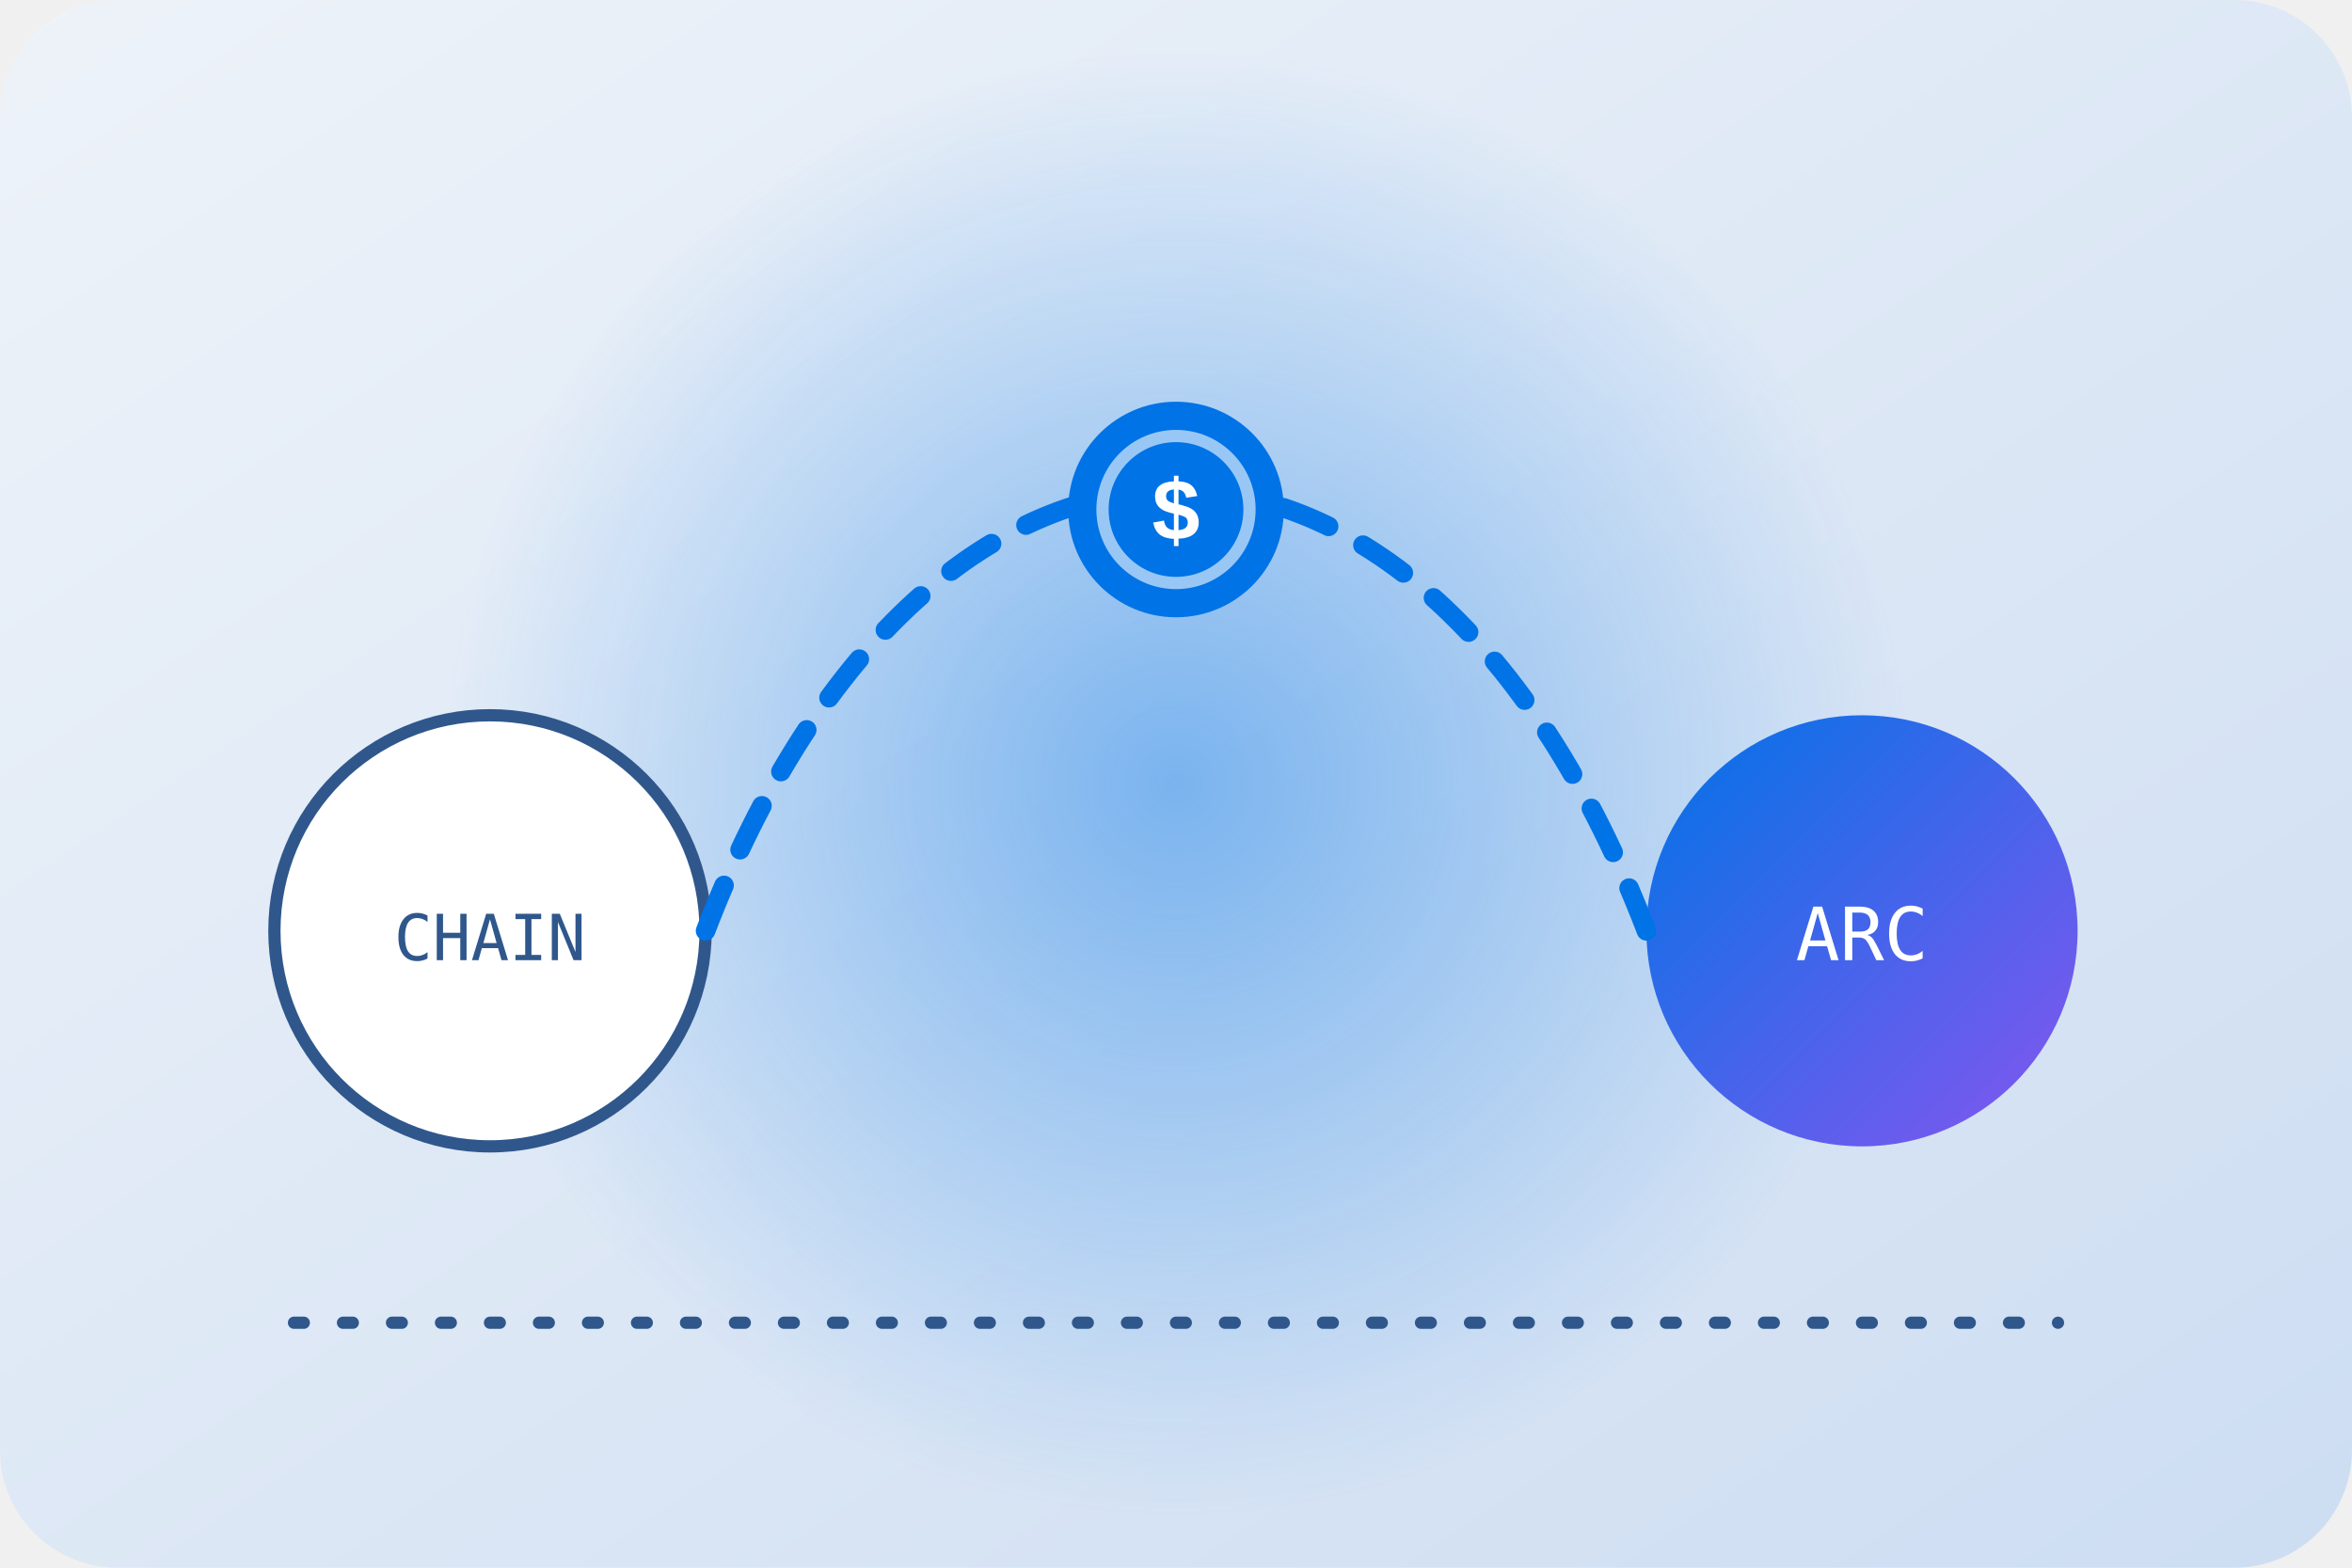
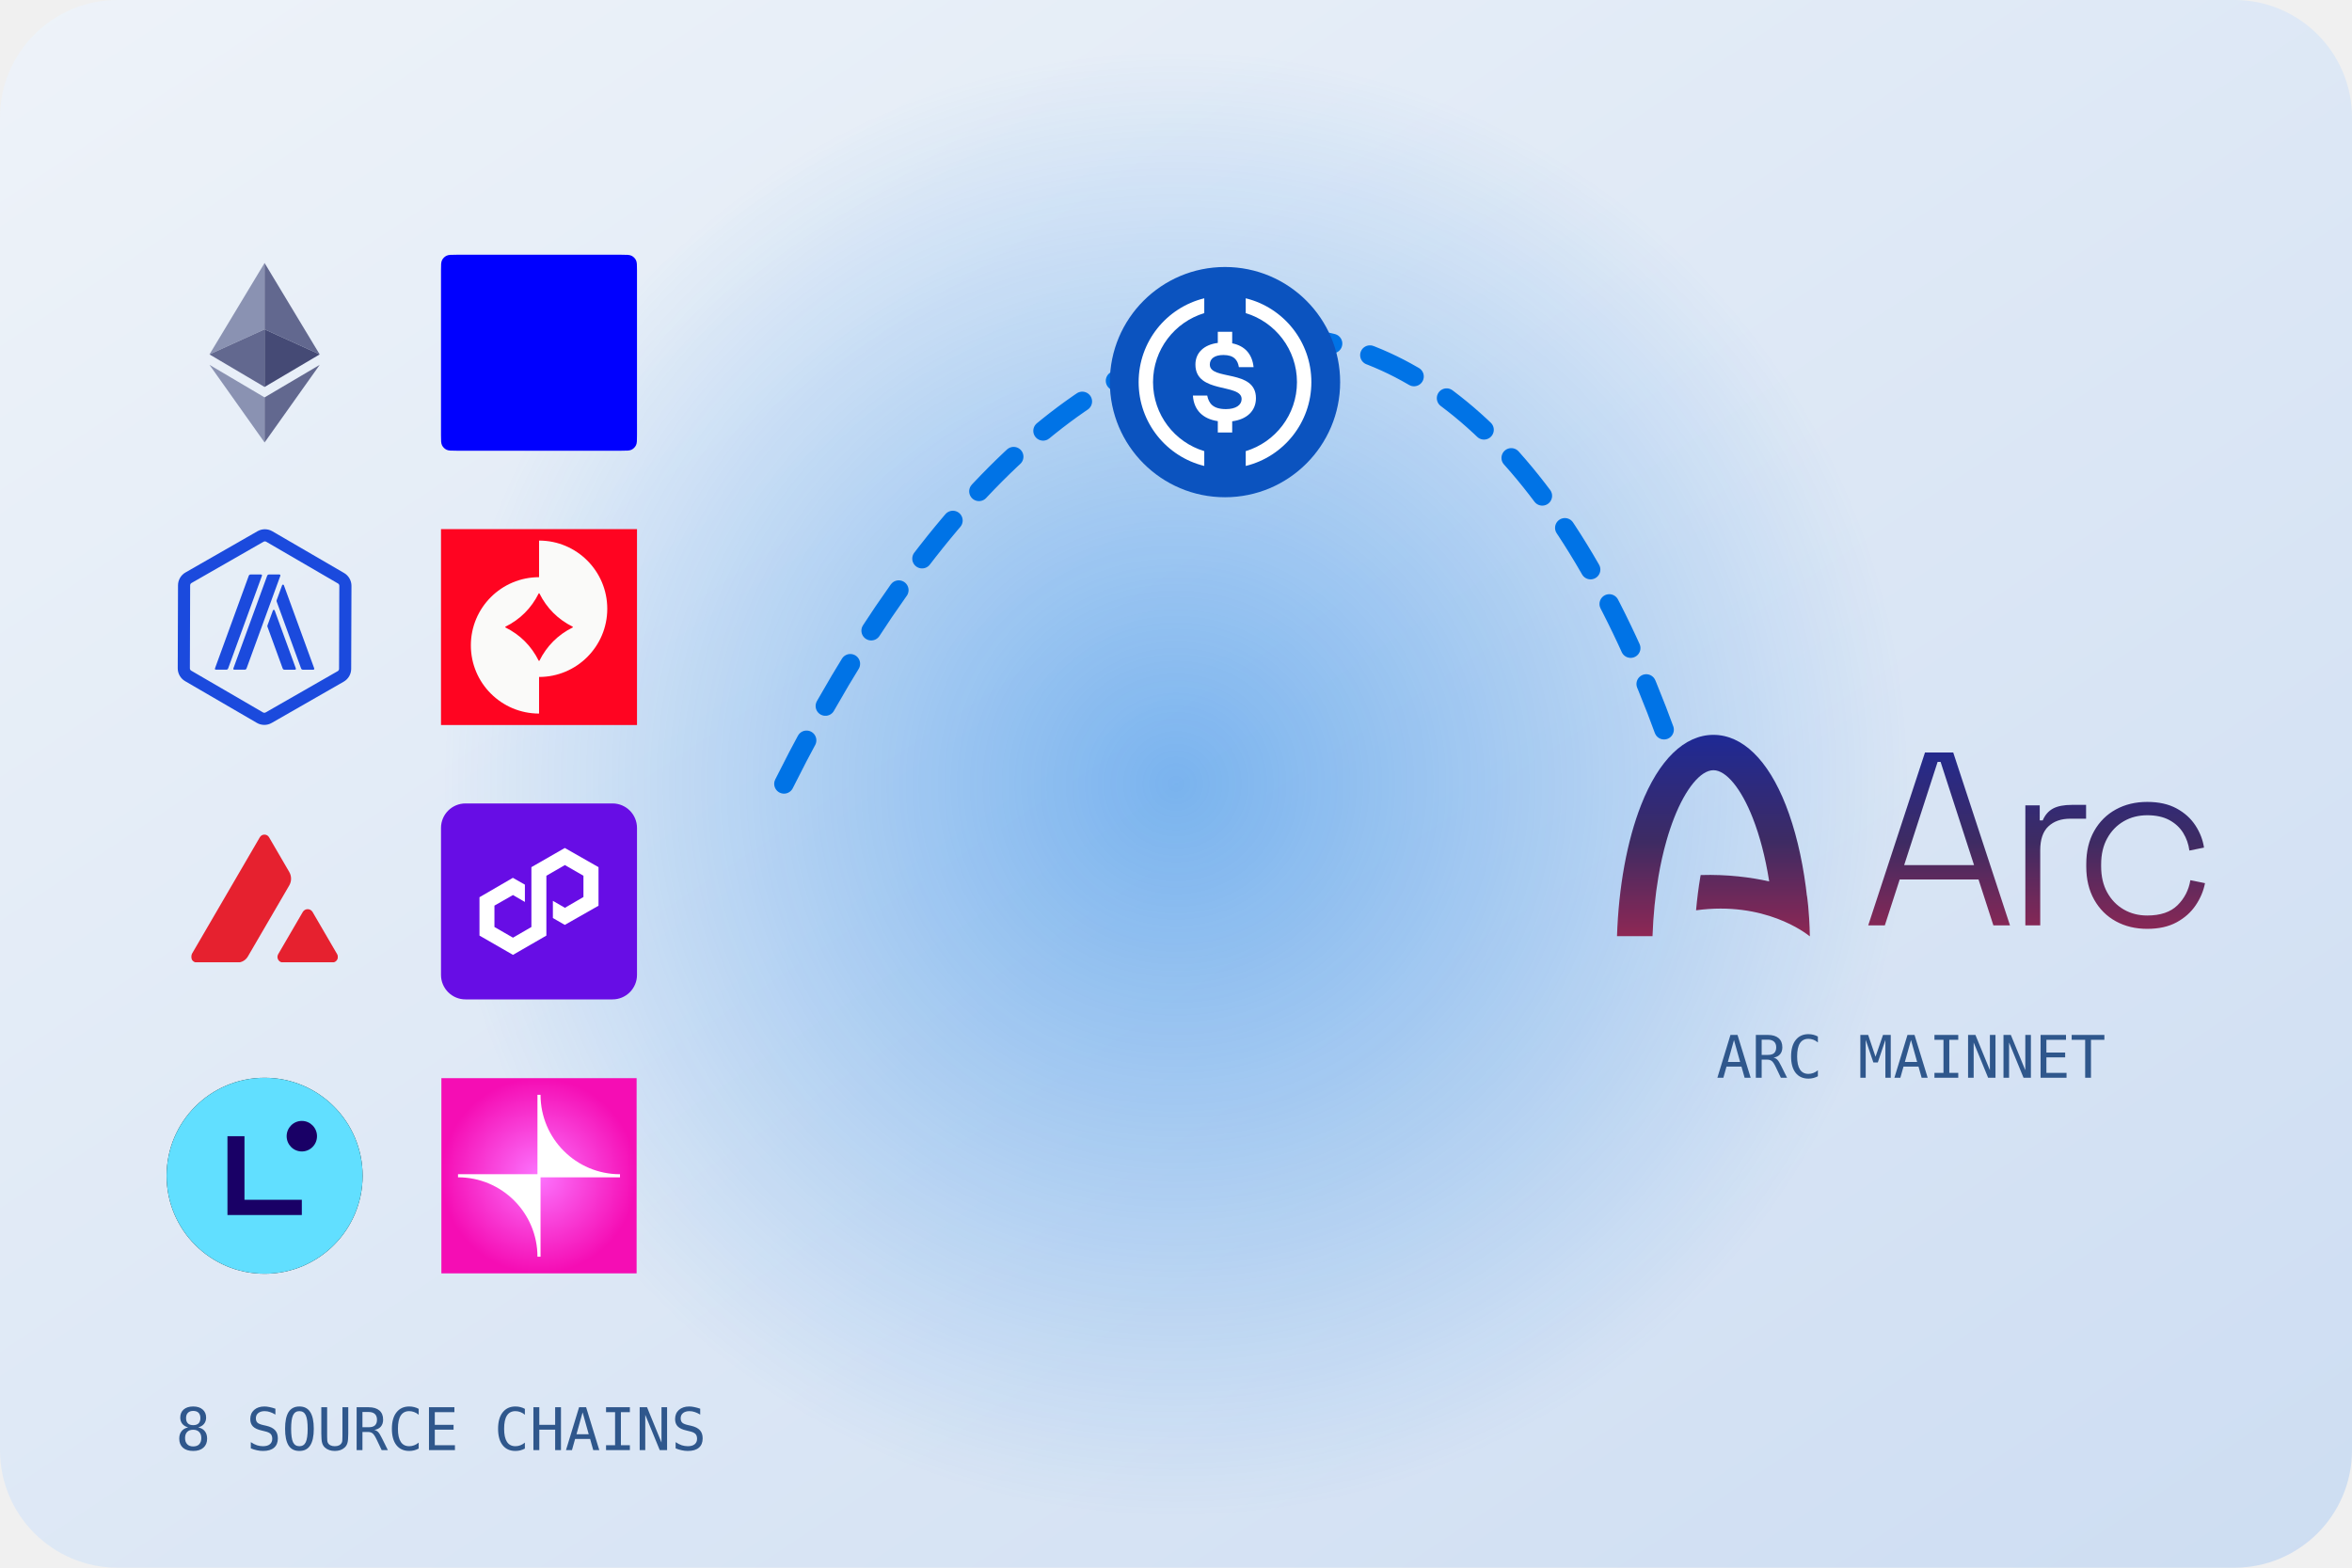
<svg xmlns="http://www.w3.org/2000/svg" width="480" height="320" viewBox="0 0 480 320">
  <defs>
    <linearGradient id="bg" x1="0" y1="0" x2="1" y2="1">
      <stop offset="0" stop-color="#EEF3F9" />
      <stop offset="1" stop-color="#CDDDF2" />
    </linearGradient>
    <linearGradient id="g" x1="0" y1="0" x2="1" y2="1">
      <stop offset="0" stop-color="#0073E6" />
      <stop offset="1" stop-color="#8656EF" />
    </linearGradient>
    <radialGradient id="glow">
      <stop offset="0" stop-color="#0073E6" stop-opacity=".45" />
      <stop offset="1" stop-color="#0073E6" stop-opacity="0" />
    </radialGradient>
  </defs>
  <rect width="480" height="320" rx="24" fill="url(#bg)" />
  <circle cx="240" cy="160" r="150" fill="url(#glow)" />
  <g fill="none" stroke="#2F578C" stroke-width="2.5" stroke-linecap="round" stroke-linejoin="round">
-     <circle cx="100" cy="190" r="44" fill="#FFFFFF" />
-     <circle cx="380" cy="190" r="44" fill="url(#g)" stroke="none" />
-     <path d="M144 190C190 70 290 70 336 190" stroke="#0073E6" stroke-width="4" stroke-dasharray="10 8" />
-     <circle cx="240" cy="104" r="22" fill="#0073E6" stroke="none" />
-     <circle cx="240" cy="104" r="15" stroke="#FFFFFF" stroke-opacity=".6" />
-     <text x="240" y="110.16" font-family="DM Sans,Arial" font-weight="700" font-size="17.6" fill="#FFFFFF" stroke="none" text-anchor="middle">$</text>
-     <text x="100" y="196" font-family="Space Mono,monospace" font-size="13" fill="#2F578C" stroke="none" text-anchor="middle">CHAIN</text>
-     <text x="380" y="196" font-family="Space Mono,monospace" font-size="15" fill="#FFFFFF" stroke="none" text-anchor="middle">ARC</text>
-     <path d="M60 270h360" stroke-dasharray="2 8" />
+     <svg x="34" y="52" width="40" height="40" viewBox="0 0 1920 1920" preserveAspectRatio="xMidYMid meet" stroke="none" stroke-width="0">
+       <path d="m959.8 80.7-539.7 895.6 539.7-245.3z" fill="#8a92b2" />
+       <path d="m959.8 731-539.7 245.3 539.7 319.1z" fill="#62688f" />
+       <path d="m1499.6 976.3-539.8-895.6v650.3z" fill="#62688f" />
+       <path d="m959.8 1295.4 539.8-319.1-539.8-245.3z" fill="#454a75" />
+       <path d="m420.1 1078.7 539.7 760.6v-441.7z" fill="#8a92b2" />
+       <path d="m959.8 1397.6v441.7l540.1-760.6z" fill="#62688f" />
+     </svg>
+     <svg x="90" y="52" width="40" height="40" viewBox="0 0 1280 1280" preserveAspectRatio="xMidYMid meet" stroke="none" stroke-width="0">
+       <defs>
+     
+   </defs>
+       <path style="fill: blue;" d="M0,101.12c0-34.64,0-51.95,6.53-65.28,6.25-12.76,16.56-23.07,29.32-29.32C49.17,0,66.48,0,101.12,0h1077.76c34.63,0,51.96,0,65.28,6.53,12.75,6.25,23.06,16.56,29.32,29.32,6.52,13.32,6.52,30.64,6.52,65.28v1077.76c0,34.63,0,51.96-6.52,65.28-6.26,12.75-16.57,23.06-29.32,29.32-13.32,6.52-30.65,6.52-65.28,6.52H101.12c-34.64,0-51.95,0-65.28-6.52-12.76-6.26-23.07-16.57-29.32-29.32-6.53-13.32-6.53-30.65-6.53-65.28V101.12Z" />
+     </svg>
+     <svg x="34" y="108" width="40" height="40" viewBox="0 0 1080 1218.5" preserveAspectRatio="xMidYMid meet" stroke="none" stroke-width="0">
+       <g>
+         <path style="fill:#1B4ADD;" d="M541.8,76.4c2.9,0,5.8,0.8,8.4,2.3l446.1,259.5c5.2,3,8.4,8.6,8.3,14.5l-1.7,516.1c0,6-3.2,11.5-8.4,14.5   l-447.8,256.6c-2.5,1.5-5.5,2.2-8.4,2.2c-2.9,0-5.8-0.8-8.4-2.3L83.8,880.3c-5.2-3-8.4-8.6-8.3-14.5l1.7-516.1   c0-6,3.2-11.5,8.4-14.5L533.4,78.6C535.9,77.1,538.8,76.4,541.8,76.4 M542,1c-15.9-0.1-31.8,4-46.1,12.2L48.1,269.7   c-28.6,16.4-46.2,46.7-46.4,79.7L0,865.5c-0.1,32.9,17.4,63.4,45.8,80L491.9,1205c14.2,8.3,30.1,12.4,46.1,12.5   c15.9,0.1,31.8-4,46.1-12.2l447.8-256.6c28.6-16.4,46.2-46.7,46.4-79.7L1080,353c0.1-32.9-17.4-63.4-45.8-80L588.1,13.5   C573.8,5.2,557.9,1,542,1L542,1z" />
+         <path style="fill:#1B4ADD;" d="M632.4,282.3H567c-4.9,0-9.3,3.1-11,7.7L345.8,866.4c-1.4,3.8,1.4,7.8,5.5,7.8h65.4c4.9,0,9.3-3.1,11-7.7   l210.3-576.5C639.2,286.3,636.4,282.3,632.4,282.3z M518,282.3h-65.4c-4.9,0-9.3,3.1-11,7.7L231.4,866.4c-1.4,3.8,1.4,7.8,5.5,7.8   h65.4c4.9,0,9.3-3.1,11-7.7l210.3-576.5C524.9,286.3,522.1,282.3,518,282.3z M602.7,505.8c-1.9-5.1-9.1-5.1-11,0l-34,93.2   c-0.9,2.6-0.9,5.4,0,8l94.7,259.6c1.7,4.6,6.1,7.7,11,7.7h65.4c4.1,0,6.9-4,5.5-7.8L602.7,505.8z M848.6,866.4L659.9,349.1   c-1.9-5.1-9.1-5.1-11,0l-34,93.2c-0.9,2.6-0.9,5.4,0,8l151.9,416.3c1.7,4.6,6.1,7.7,11,7.7h65.4C847.1,874.2,850,870.2,848.6,866.4   z" />
+       </g>
+     </svg>
+     <svg x="90" y="108" width="40" height="40" viewBox="0 0 1024 1024" preserveAspectRatio="xMidYMid meet" stroke="none" stroke-width="0">
+       <rect width="1024" height="1024" fill="#FF0421" />
+       <path d="M512.337 60C709.109 60 868.674 219.564 868.674 416.336C868.674 613.11 709.109 772.676 512.337 772.676V963.972C315.563 963.972 156 804.406 156 607.635C156 410.861 315.563 251.298 512.337 251.298V60ZM510.686 335.693C471.976 413.412 413.762 471.624 336.043 510.334V513.637C413.762 552.346 471.976 610.558 510.686 688.277H513.988C552.695 610.558 610.91 552.346 688.629 513.637V510.334C610.91 471.624 552.695 413.412 513.988 335.693H510.686Z" fill="#FAFAF9" />
+     </svg>
+     <svg x="34" y="164" width="40" height="40" viewBox="0 0 32 32" preserveAspectRatio="xMidYMid meet" stroke="none" stroke-width="0">
+       <g clip-path="url(#avalanche_clip0_12735_7096)">
+         <mask id="avalanche_mask0_12735_7096" style="mask-type:luminance" maskUnits="userSpaceOnUse" x="4" y="5" width="24" height="21">
+           <path d="M27.983 5H4V26H27.983V5Z" fill="white" />
+         </mask>
+         <g mask="url(#avalanche_mask0_12735_7096)">
+           <path d="M19.019 25.98H27.047C27.755 25.98 28.198 25.22 27.843 24.612L23.83 17.721C23.475 17.113 22.591 17.113 22.236 17.721L18.223 24.612C17.868 25.22 18.311 25.98 19.019 25.98Z" fill="#E6212F" />
+           <path d="M20.022 11.185L16.724 5.52C16.39 4.947 15.556 4.947 15.223 5.52L4.128 24.57C3.764 25.197 4.22 25.98 4.95 25.98H11.556C12.26 25.98 12.911 25.607 13.262 25.003L20.022 13.396C20.421 12.712 20.421 11.869 20.022 11.185Z" fill="#E6212F" />
+         </g>
+       </g>
+       <defs>
+         <clipPath id="avalanche_clip0_12735_7096">
+           <rect width="24" height="21" fill="white" transform="translate(4 5)" />
+         </clipPath>
+       </defs>
+     </svg>
+     <svg x="90" y="164" width="40" height="40" viewBox="0 0 32 32" preserveAspectRatio="xMidYMid meet" stroke="none" stroke-width="0">
+       <rect width="32" height="32" rx="4" fill="#670de5" />
+       <g transform="translate(6.284 6.293) scale(0.8)">
+         <path d="M17.41 1.224L10.595 5.138V17.354L6.835 19.534L3.051 17.352V12.991L6.835 10.83L9.267 12.241V8.712L6.813 7.319L0 11.277V19.108L6.836 23.044L13.65 19.108V6.893L17.433 4.712L21.215 6.893V11.235L17.433 13.436L14.979 12.013V15.524L17.41 16.926L24.291 13.012V5.138L17.41 1.224Z" fill="#ffffff" />
+       </g>
+     </svg>
+     <svg x="34" y="220" width="40" height="40" viewBox="0 0 1080 1080" preserveAspectRatio="xMidYMid meet" stroke="none" stroke-width="0">
+       <g clip-path="url(#linea_clip0_252_66494)">
+         <rect width="1080" height="1080" rx="540" fill="#121212" />
+         <path d="M1080 0H0V1080H1080V0Z" fill="#61DFFF" />
+         <path d="M745.138 756.429H335.357V321.9H429.116V672.216H745.138V756.384V756.429Z" fill="#190066" />
+         <path d="M745.137 406.068C791.327 406.068 828.771 368.384 828.771 321.9C828.771 275.416 791.327 237.733 745.137 237.733C698.948 237.733 661.504 275.416 661.504 321.9C661.504 368.384 698.948 406.068 745.137 406.068Z" fill="#190066" />
+       </g>
+       <defs>
+         <clipPath id="linea_clip0_252_66494">
+           <rect width="1080" height="1080" rx="540" fill="white" />
+         </clipPath>
+       </defs>
+     </svg>
+     <svg x="90" y="220" width="40" height="40" viewBox="0 0 257 256" preserveAspectRatio="xMidYMid meet" stroke="none" stroke-width="0">
+       <rect width="256" height="256" transform="translate(0.5)" fill="url(#unichain_paint0_radial_1246_2747)" />
+       <path d="M234.684 125.98C177.129 125.98 130.52 79.325 130.52 21.816H126.48V125.98H22.316V130.02C79.871 130.02 126.48 176.675 126.48 234.184H130.52V130.02H234.684V125.98Z" fill="white" />
+       <defs>
+         <radialGradient id="unichain_paint0_radial_1246_2747" cx="0" cy="0" r="1" gradientUnits="userSpaceOnUse" gradientTransform="translate(128 128) rotate(90) scale(128)">
+           <stop stop-color="#FC74FE" />
+           <stop offset="1" stop-color="#F50DB4" />
+         </radialGradient>
+       </defs>
+     </svg>
+     <path d="M160 160C220 40 300 40 340 150" stroke="#0073E6" stroke-width="4" stroke-dasharray="10 8" />
+     <svg x="226" y="54" width="48" height="48" viewBox="0 0 96 96" preserveAspectRatio="xMidYMid meet" stroke="none" stroke-width="0">
+       <path d="M48 95C73.957 95 95 73.957 95 48C95 22.043 73.957 1 48 1C22.043 1 1 22.043 1 48C1 73.957 22.043 95 48 95Z" fill="#0B53BF" />
+       <path d="M56.461 13.778V19.829C68.534 23.472 77.376 34.693 77.376 48C77.376 61.307 68.534 72.528 56.461 76.17V82.222C71.853 78.462 83.251 64.567 83.251 48C83.251 31.432 71.853 17.538 56.461 13.778Z" fill="white" />
+       <path d="M18.625 48C18.625 34.693 27.467 23.472 39.54 19.829V13.778C24.148 17.538 12.75 31.432 12.75 48C12.75 64.567 24.148 78.462 39.54 82.222V76.17C27.467 72.557 18.625 61.307 18.625 48Z" fill="white" />
+       <path d="M60.632 54.551C60.632 42.536 41.803 47.471 41.803 40.833C41.803 38.453 43.712 36.926 47.354 36.926C51.702 36.926 53.2 39.041 53.67 41.89H59.663C59.128 36.543 56.059 33.166 50.938 32.16V27.438H45.063V31.992C39.453 32.706 35.928 35.973 35.928 40.833C35.928 52.906 54.786 48.382 54.786 54.903C54.786 57.371 52.407 59.016 48.383 59.016C43.124 59.016 41.391 56.695 40.745 53.493H34.899C35.278 59.35 38.89 63.016 45.063 63.931V68.562H50.938V63.992C56.963 63.214 60.632 59.709 60.632 54.551Z" fill="white" />
+     </svg>
+     <svg x="330" y="150" width="120" height="41.096" viewBox="0 0 292 100" preserveAspectRatio="xMidYMid meet" stroke="none" stroke-width="0">
+       <path d="M47.883 0C62.241 0 75.005 12.396 83.825 34.904C88.412 46.611 91.788 60.521 93.787 75.652C93.966 77.004 94.118 78.377 94.274 79.748C94.325 79.833 94.355 79.912 94.345 79.976C94.345 79.976 95.521 87.29 95.77 100H95.638C93.895 98.575 73.338 82.478 39.262 87.139C39.776 81.393 40.482 75.802 41.395 70.442C41.442 70.169 41.496 69.904 41.544 69.632C54.909 69.23 66.608 70.777 75.579 72.804C75.546 72.592 75.517 72.373 75.483 72.162C73.639 60.719 70.919 50.243 67.411 41.291C61.676 26.653 54.192 17.558 47.883 17.558C41.574 17.558 34.09 26.653 28.355 41.291C26.967 44.832 25.704 48.608 24.57 52.591C22.977 58.172 21.638 64.155 20.569 70.441C18.987 79.726 17.998 89.683 17.634 100H0C0.814 75.519 4.979 52.67 11.941 34.904C20.759 12.396 33.525 0 47.883 0ZM263.318 33.307C269.062 33.307 273.925 34.392 277.906 36.558C281.885 38.725 285.003 41.547 287.261 45.022C289.517 48.498 290.933 52.157 291.508 56L284.245 57.472C283.833 54.283 282.809 51.36 281.168 48.701C279.525 46.045 277.229 43.917 274.274 42.322C271.32 40.728 267.667 39.931 263.318 39.931C258.968 39.931 255.072 40.933 251.625 42.935C248.178 44.94 245.449 47.762 243.438 51.399C241.427 55.039 240.423 59.354 240.423 64.341V65.322C240.423 70.311 241.427 74.625 243.438 78.263C245.449 81.903 248.178 84.724 251.625 86.727C255.072 88.731 258.968 89.732 263.318 89.732C269.883 89.732 274.89 88.036 278.337 84.642C281.783 81.249 283.916 77.098 284.737 72.191L292 73.663C291.262 77.508 289.723 81.166 287.384 84.642C285.045 88.118 281.885 90.94 277.906 93.106C273.925 95.271 269.062 96.356 263.318 96.356C257.491 96.356 252.301 95.109 247.747 92.615C243.193 90.122 239.602 86.543 236.977 81.882C234.349 77.22 233.037 71.742 233.037 65.444V64.218C233.037 57.839 234.349 52.341 236.977 47.72C239.602 43.101 243.193 39.543 247.747 37.048C252.302 34.554 257.491 33.307 263.318 33.307ZM195.164 94.639H186.917L179.531 71.823H140.386L133 94.639H124.753L152.942 8.773H166.975L195.164 94.639ZM232.946 41.647H225.068C220.554 41.647 216.944 42.916 214.236 45.449C211.528 47.985 210.174 51.95 210.174 57.348V94.638H202.788V35.023H209.928V42.505H211.405C212.553 39.806 214.255 37.844 216.513 36.617C218.769 35.391 221.908 34.777 225.93 34.777H232.946V41.647ZM142.602 64.709H177.315L160.697 13.435H159.22L142.602 64.709Z" fill="url(#arclogogradient_paint0_linear_3761_908)" />
+       <defs>
+         <linearGradient id="arclogogradient_paint0_linear_3761_908" x1="53.026" y1="-3.5" x2="53.026" y2="103.5" gradientUnits="userSpaceOnUse">
+           <stop stop-color="#1C2998" />
+           <stop offset="0.529" stop-color="#3E2B63" />
+           <stop offset="1" stop-color="#942753" />
+         </linearGradient>
+       </defs>
+     </svg>
+     <text x="90" y="296" font-family="Space Mono,monospace" font-size="12" fill="#2F578C" stroke="none" text-anchor="middle">8 SOURCE CHAINS</text>
+     <text x="390" y="220" font-family="Space Mono,monospace" font-size="12" fill="#2F578C" stroke="none" text-anchor="middle">ARC MAINNET</text>
  </g>
</svg>
